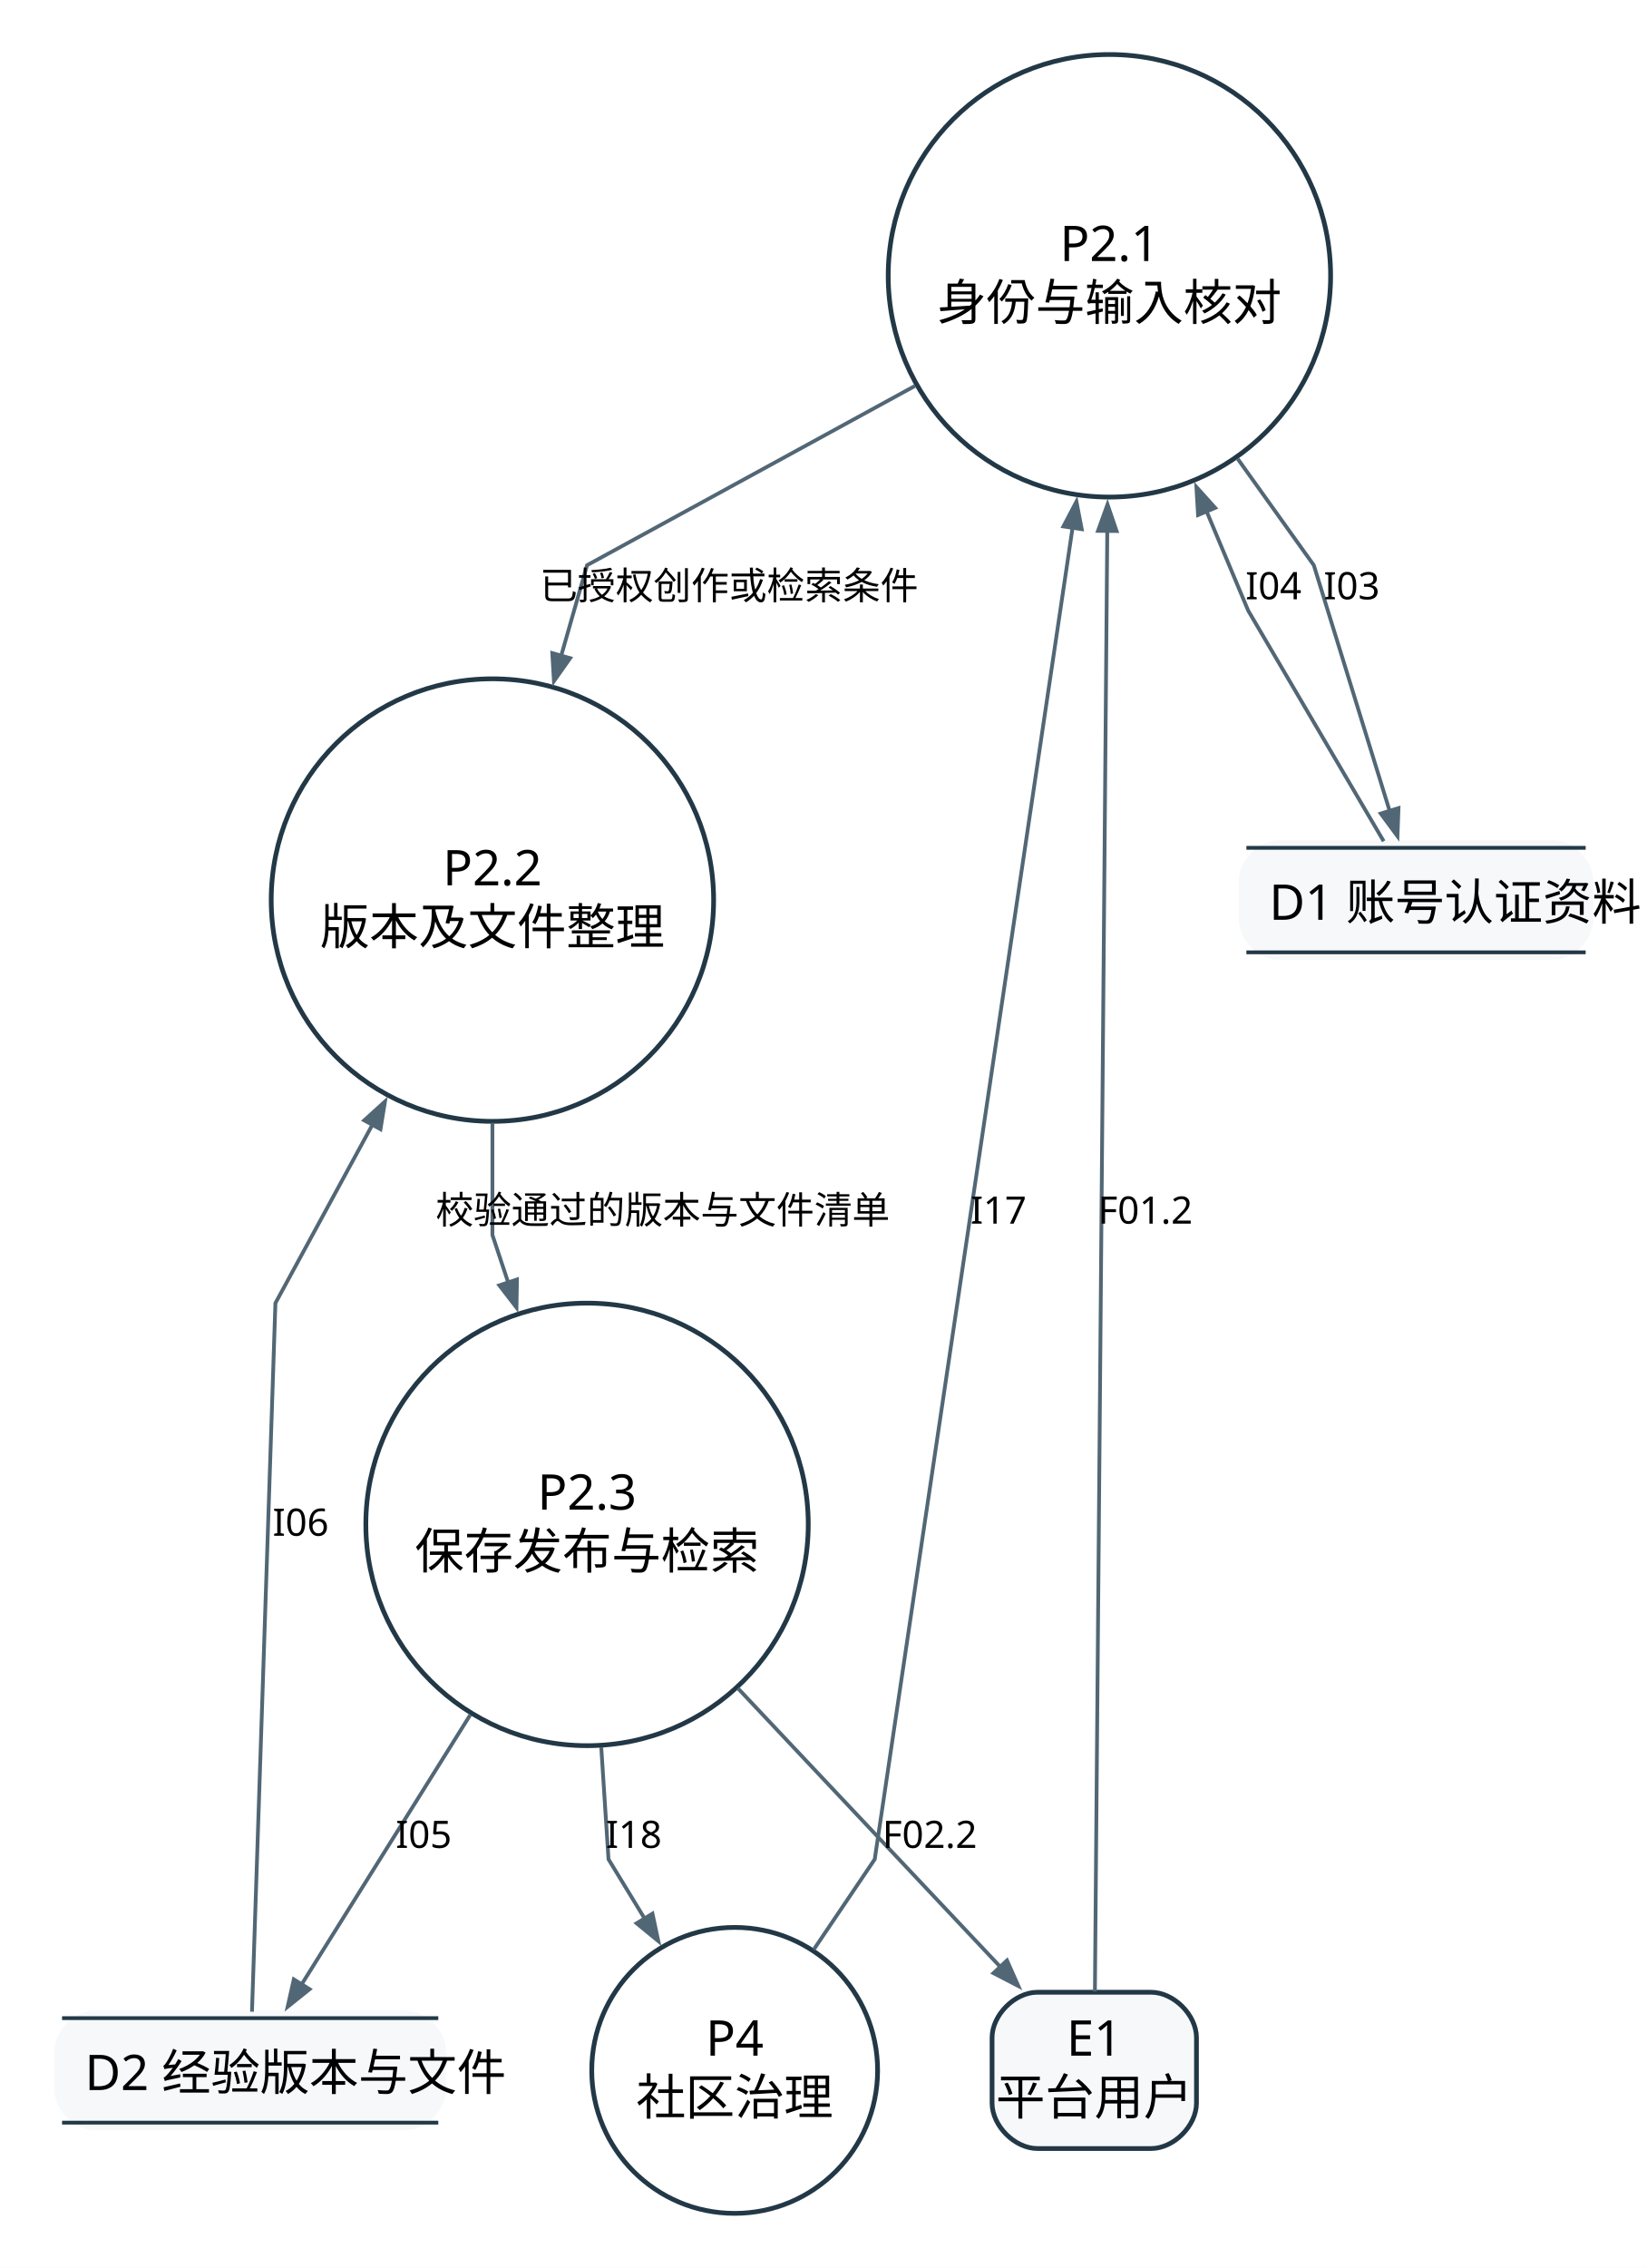
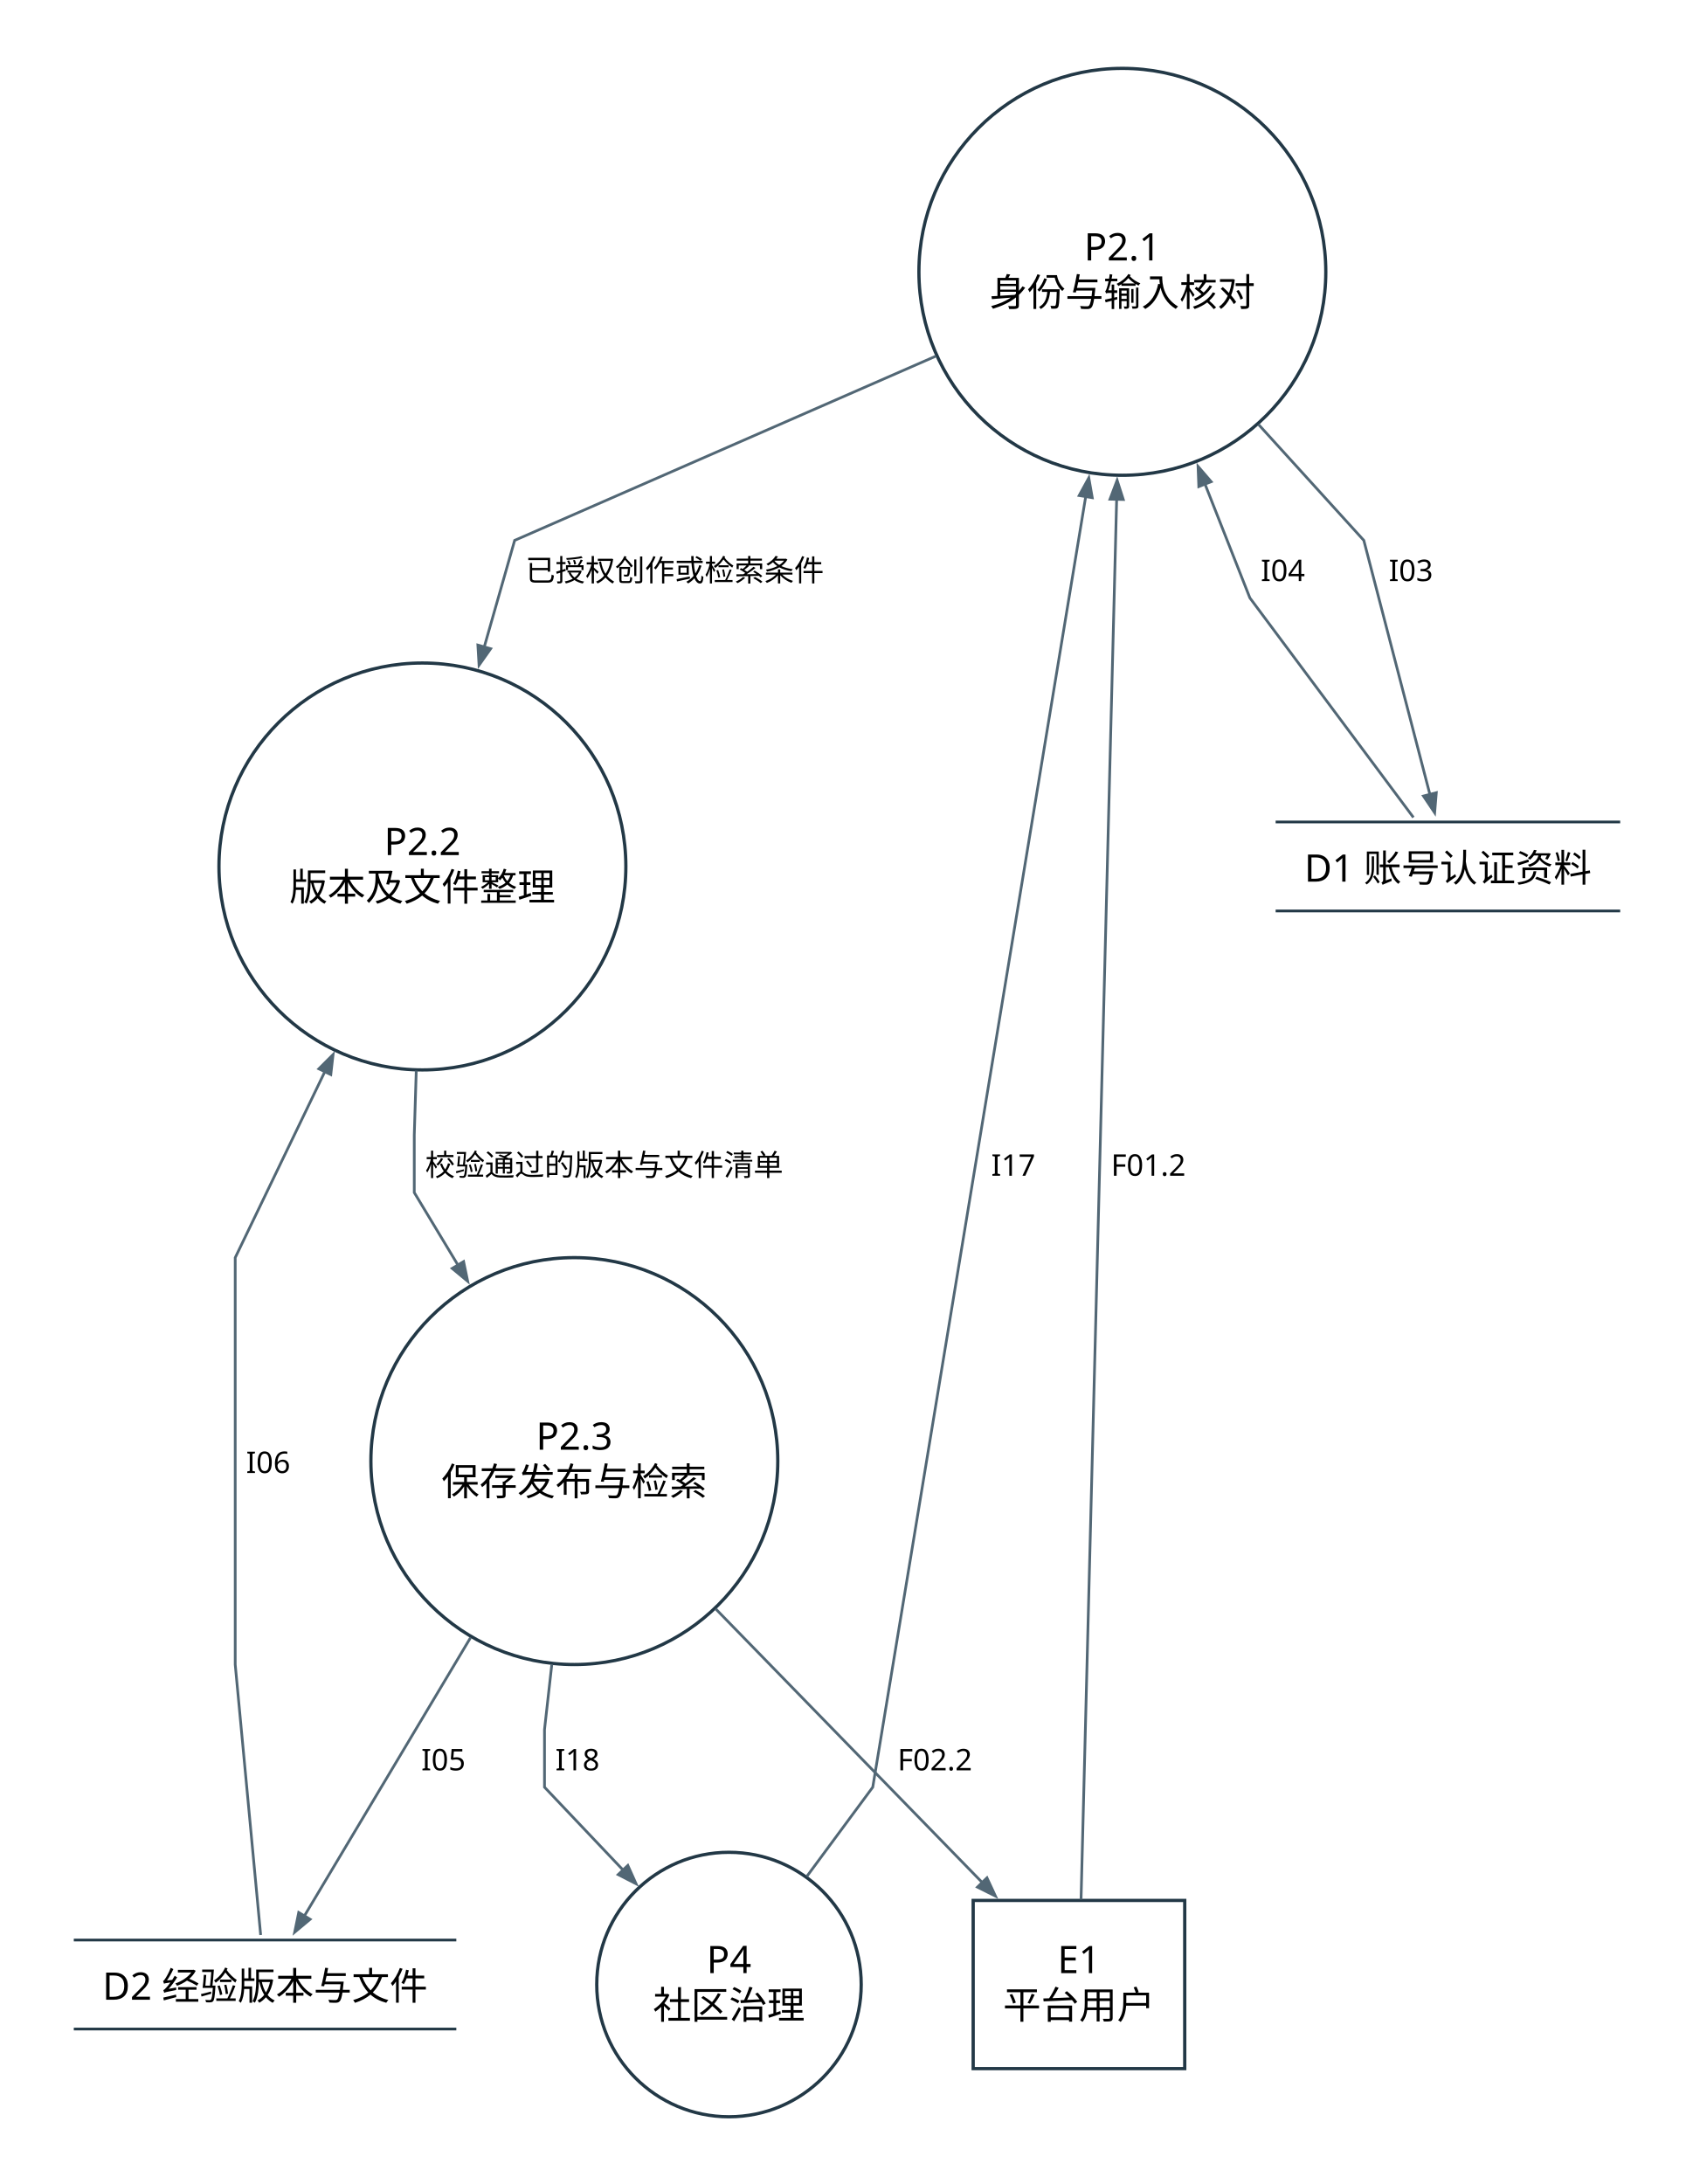
- <svg xmlns="http://www.w3.org/2000/svg" width="435pt" height="599pt" viewBox="0.00 0.00 435.00 599.00">
-   <g id="graph0" class="graph" transform="scale(1 1) rotate(0) translate(14.4 584.57)">
-     <polygon fill="white" stroke="none" points="-14.4,14.4 -14.4,-584.57 420.91,-584.57 420.91,14.4 -14.4,14.4" />
+ <svg xmlns="http://www.w3.org/2000/svg" width="624pt" height="805pt" viewBox="0.00 0.00 624.00 805.00">
+   <g id="graph0" class="graph" transform="scale(1 1) rotate(0) translate(25.2 780.22)">
+     <polygon fill="white" stroke="none" points="-25.2,25.2 -25.2,-780.22 599.2,-780.22 599.2,25.2 -25.2,25.2" />
    <g id="node1" class="node">
-       <ellipse fill="white" stroke="#223846" stroke-width="1.25" cx="278.69" cy="-511.73" rx="58.44" ry="58.44" />
-       <text xml:space="preserve" text-anchor="middle" x="278.69" y="-515.63" font-family="Microsoft YaHei" font-size="13.00">P2.1</text>
-       <text xml:space="preserve" text-anchor="middle" x="278.69" y="-500.03" font-family="Microsoft YaHei" font-size="13.00">身份与输入核对</text>
+       <ellipse fill="white" stroke="#223846" stroke-width="1.2" cx="388.5" cy="-680.03" rx="74.99" ry="74.99" />
+       <text xml:space="preserve" text-anchor="middle" x="388.5" y="-684.23" font-family="Microsoft YaHei" font-size="14.00">P2.1</text>
+       <text xml:space="preserve" text-anchor="middle" x="388.5" y="-667.43" font-family="Microsoft YaHei" font-size="14.00">身份与输入核对</text>
    </g>
    <g id="node2" class="node">
-       <ellipse fill="white" stroke="#223846" stroke-width="1.25" cx="115.69" cy="-346.85" rx="58.44" ry="58.44" />
-       <text xml:space="preserve" text-anchor="middle" x="115.69" y="-350.75" font-family="Microsoft YaHei" font-size="13.00">P2.2</text>
-       <text xml:space="preserve" text-anchor="middle" x="115.69" y="-335.15" font-family="Microsoft YaHei" font-size="13.00">版本及文件整理</text>
+       <ellipse fill="white" stroke="#223846" stroke-width="1.2" cx="130.5" cy="-460.85" rx="74.99" ry="74.99" />
+       <text xml:space="preserve" text-anchor="middle" x="130.5" y="-465.05" font-family="Microsoft YaHei" font-size="14.00">P2.2</text>
+       <text xml:space="preserve" text-anchor="middle" x="130.5" y="-448.25" font-family="Microsoft YaHei" font-size="14.00">版本及文件整理</text>
    </g>
    <g id="edge9" class="edge">
-       <path fill="none" stroke="#526775" d="M227.31,-482.64C188.07,-461.19 140.69,-435.29 140.69,-435.29 140.69,-435.29 137.7,-424.82 133.78,-411.12" />
-       <polygon fill="#526775" stroke="#526775" points="136.22,-410.74 131.94,-404.68 131.51,-412.08 136.22,-410.74" />
-       <text xml:space="preserve" text-anchor="middle" x="178.19" y="-426.29" font-family="Microsoft YaHei" font-size="10.00">已授权创作或检索条件</text>
+       <path fill="none" stroke="#526775" d="M319.77,-648.96C253.92,-620.16 164.5,-581.04 164.5,-581.04 164.5,-581.04 159.48,-563.43 153.29,-541.74" />
+       <polygon fill="#526775" stroke="#526775" points="155.66,-541.11 151.38,-535.05 150.94,-542.45 155.66,-541.11" />
+       <text xml:space="preserve" text-anchor="start" x="168.5" y="-566.04" font-family="Microsoft YaHei" font-size="11.00">已授权创作或检索条件</text>
    </g>
    <g id="node5" class="node">
-       <path fill="#f6f8fa" stroke="none" stroke-width="1.25" d="M395.98,-362.65C395.98,-362.65 323.41,-362.65 323.41,-362.65 318.14,-362.65 312.88,-357.38 312.88,-352.11 312.88,-352.11 312.88,-341.58 312.88,-341.58 312.88,-336.31 318.14,-331.05 323.41,-331.05 323.41,-331.05 395.98,-331.05 395.98,-331.05 401.25,-331.05 406.51,-336.31 406.51,-341.58 406.51,-341.58 406.51,-352.11 406.51,-352.11 406.51,-357.38 401.25,-362.65 395.98,-362.65" />
-       <polyline fill="none" stroke="#223846" points="314.88,-333.05 404.51,-333.05" />
-       <polyline fill="none" stroke="#223846" points="404.51,-360.65 314.88,-360.65" />
-       <text xml:space="preserve" text-anchor="start" x="320.88" y="-341.65" font-family="Microsoft YaHei" font-size="13.00">D1 账号认证资料</text>
+       <polygon fill="white" stroke="none" stroke-width="1.2" points="574,-479.25 443,-479.25 443,-442.45 574,-442.45 574,-479.25" />
+       <polyline fill="none" stroke="#223846" points="445.002,-444.45 571.998,-444.45" />
+       <polyline fill="none" stroke="#223846" points="445.002,-477.25 571.998,-477.25" />
+       <text xml:space="preserve" text-anchor="middle" x="508.5" y="-455.25" font-family="Microsoft YaHei" font-size="14.00">D1 账号认证资料</text>
    </g>
    <g id="edge3" class="edge">
-       <path fill="none" stroke="#526775" d="M312.59,-463.38C323.44,-448.22 332.69,-435.29 332.69,-435.29 332.69,-435.29 344.8,-396.07 352.8,-370.16" />
-       <polygon fill="#526775" stroke="#526775" points="355.06,-371.14 354.79,-363.73 350.38,-369.7 355.06,-371.14" />
-       <text xml:space="preserve" text-anchor="middle" x="342.7" y="-426.29" font-family="Microsoft YaHei" font-size="10.00">I03</text>
+       <path fill="none" stroke="#526775" d="M438.72,-623.73C458.91,-601.51 477.5,-581.04 477.5,-581.04 477.5,-581.04 492.84,-522.07 501.94,-487.09" />
+       <polygon fill="#526775" stroke="#526775" points="504.22,-488.04 503.61,-480.65 499.48,-486.81 504.22,-488.04" />
+       <text xml:space="preserve" text-anchor="start" x="486.7" y="-566.04" font-family="Microsoft YaHei" font-size="11.00">I03</text>
    </g>
    <g id="node3" class="node">
-       <ellipse fill="white" stroke="#223846" stroke-width="1.25" cx="140.69" cy="-181.96" rx="58.44" ry="58.44" />
-       <text xml:space="preserve" text-anchor="middle" x="140.69" y="-185.86" font-family="Microsoft YaHei" font-size="13.00">P2.3</text>
-       <text xml:space="preserve" text-anchor="middle" x="140.69" y="-170.26" font-family="Microsoft YaHei" font-size="13.00">保存发布与检索</text>
+       <ellipse fill="white" stroke="#223846" stroke-width="1.2" cx="186.5" cy="-241.68" rx="74.99" ry="74.99" />
+       <text xml:space="preserve" text-anchor="middle" x="186.5" y="-245.88" font-family="Microsoft YaHei" font-size="14.00">P2.3</text>
+       <text xml:space="preserve" text-anchor="middle" x="186.5" y="-229.08" font-family="Microsoft YaHei" font-size="14.00">保存发布与检索</text>
    </g>
    <g id="edge10" class="edge">
-       <path fill="none" stroke="#526775" d="M115.69,-288.01C115.69,-271.75 115.69,-258.4 115.69,-258.4 115.69,-258.4 117.43,-253.18 119.98,-245.48" />
-       <polygon fill="#526775" stroke="#526775" points="122.17,-246.64 122.05,-239.23 117.52,-245.1 122.17,-246.64" />
-       <text xml:space="preserve" text-anchor="middle" x="160.69" y="-261.4" font-family="Microsoft YaHei" font-size="10.00">校验通过的版本与文件清单</text>
+       <path fill="none" stroke="#526775" d="M128.23,-385.58C127.81,-371.92 127.5,-361.86 127.5,-361.86 127.5,-361.86 127.5,-340.66 127.5,-340.66 127.5,-340.66 134.47,-329.08 143.63,-313.88" />
+       <polygon fill="#526775" stroke="#526775" points="145.68,-315.22 147.19,-307.96 141.48,-312.7 145.68,-315.22" />
+       <text xml:space="preserve" text-anchor="start" x="131.5" y="-346.86" font-family="Microsoft YaHei" font-size="11.00">校验通过的版本与文件清单</text>
    </g>
    <g id="node4" class="node">
-       <path fill="#f6f8fa" stroke="#223846" stroke-width="1.25" d="M289.69,-58.4C289.69,-58.4 259.69,-58.4 259.69,-58.4 253.69,-58.4 247.69,-52.4 247.69,-46.4 247.69,-46.4 247.69,-29.12 247.69,-29.12 247.69,-23.12 253.69,-17.12 259.69,-17.12 259.69,-17.12 289.69,-17.12 289.69,-17.12 295.69,-17.12 301.69,-23.12 301.69,-29.12 301.69,-29.12 301.69,-46.4 301.69,-46.4 301.69,-52.4 295.69,-58.4 289.69,-58.4" />
-       <text xml:space="preserve" text-anchor="middle" x="274.69" y="-41.66" font-family="Microsoft YaHei" font-size="13.00">E1</text>
-       <text xml:space="preserve" text-anchor="middle" x="274.69" y="-26.06" font-family="Microsoft YaHei" font-size="13.00">平台用户</text>
+       <polygon fill="white" stroke="#223846" stroke-width="1.2" points="411.49,-79.74 333.51,-79.74 333.51,-17.75 411.49,-17.75 411.49,-79.74" />
+       <text xml:space="preserve" text-anchor="middle" x="372.5" y="-52.94" font-family="Microsoft YaHei" font-size="14.00">E1</text>
+       <text xml:space="preserve" text-anchor="middle" x="372.5" y="-36.14" font-family="Microsoft YaHei" font-size="14.00">平台用户</text>
    </g>
    <g id="edge2" class="edge">
-       <path fill="none" stroke="#526775" d="M180.54,-138.68C203.05,-114.79 230.49,-85.67 249.92,-65.05" />
-       <polygon fill="#526775" stroke="#526775" points="251.63,-66.81 254.64,-60.04 248.06,-63.45 251.63,-66.81" />
-       <text xml:space="preserve" text-anchor="middle" x="231.23" y="-96.52" font-family="Microsoft YaHei" font-size="10.00">F02.2</text>
+       <path fill="none" stroke="#526775" d="M238.56,-187.24C269.96,-155 309.15,-114.77 337.01,-86.18" />
+       <polygon fill="#526775" stroke="#526775" points="338.59,-88.07 341.72,-81.34 335.08,-84.65 338.59,-88.07" />
+       <text xml:space="preserve" text-anchor="start" x="305.63" y="-127.69" font-family="Microsoft YaHei" font-size="11.00">F02.2</text>
    </g>
    <g id="node6" class="node">
-       <path fill="#f6f8fa" stroke="none" stroke-width="1.25" d="M92.85,-53.56C92.85,-53.56 10.53,-53.56 10.53,-53.56 5.27,-53.56 0,-48.29 0,-43.03 0,-43.03 0,-32.49 0,-32.49 0,-27.23 5.27,-21.96 10.53,-21.96 10.53,-21.96 92.85,-21.96 92.85,-21.96 98.12,-21.96 103.39,-27.23 103.39,-32.49 103.39,-32.49 103.39,-43.03 103.39,-43.03 103.39,-48.29 98.12,-53.56 92.85,-53.56" />
-       <polyline fill="none" stroke="#223846" points="2,-23.96 101.39,-23.96" />
-       <polyline fill="none" stroke="#223846" points="101.39,-51.56 2,-51.56" />
-       <text xml:space="preserve" text-anchor="start" x="8" y="-32.56" font-family="Microsoft YaHei" font-size="13.00">D2 经验版本与文件</text>
+       <polygon fill="white" stroke="none" stroke-width="1.2" points="145,-67.14 0,-67.14 0,-30.34 145,-30.34 145,-67.14" />
+       <polyline fill="none" stroke="#223846" points="2,-32.34 143,-32.34" />
+       <polyline fill="none" stroke="#223846" points="2,-65.14 143,-65.14" />
+       <text xml:space="preserve" text-anchor="middle" x="72.5" y="-43.14" font-family="Microsoft YaHei" font-size="14.00">D2 经验版本与文件</text>
    </g>
    <g id="edge5" class="edge">
-       <path fill="none" stroke="#526775" d="M109.82,-131.63C94.57,-107.26 76.96,-79.13 65.16,-60.27" />
-       <polygon fill="#526775" stroke="#526775" points="67.38,-59.2 61.59,-54.56 63.22,-61.8 67.38,-59.2" />
-       <text xml:space="preserve" text-anchor="middle" x="97.53" y="-96.52" font-family="Microsoft YaHei" font-size="10.00">I05</text>
+       <path fill="none" stroke="#526775" d="M148.22,-176.57C127.15,-141.27 102.23,-99.53 86.89,-73.85" />
+       <polygon fill="#526775" stroke="#526775" points="89.11,-72.79 83.42,-68.04 84.91,-75.3 89.11,-72.79" />
+       <text xml:space="preserve" text-anchor="start" x="130.08" y="-127.69" font-family="Microsoft YaHei" font-size="11.00">I05</text>
    </g>
    <g id="node7" class="node">
-       <ellipse fill="white" stroke="#223846" stroke-width="1.25" cx="179.69" cy="-37.76" rx="37.76" ry="37.76" />
-       <text xml:space="preserve" text-anchor="middle" x="179.69" y="-41.66" font-family="Microsoft YaHei" font-size="13.00">P4</text>
-       <text xml:space="preserve" text-anchor="middle" x="179.69" y="-26.06" font-family="Microsoft YaHei" font-size="13.00">社区治理</text>
+       <ellipse fill="white" stroke="#223846" stroke-width="1.2" cx="243.5" cy="-48.74" rx="48.74" ry="48.74" />
+       <text xml:space="preserve" text-anchor="middle" x="243.5" y="-52.94" font-family="Microsoft YaHei" font-size="14.00">P4</text>
+       <text xml:space="preserve" text-anchor="middle" x="243.5" y="-36.14" font-family="Microsoft YaHei" font-size="14.00">社区治理</text>
    </g>
    <g id="edge8" class="edge">
-       <path fill="none" stroke="#526775" d="M144.44,-123.12C145.5,-106.86 146.36,-93.52 146.36,-93.52 146.36,-93.52 150.56,-86.62 155.98,-77.73" />
-       <polygon fill="#526775" stroke="#526775" points="157.97,-79.16 159.52,-71.91 153.79,-76.61 157.97,-79.16" />
-       <text xml:space="preserve" text-anchor="middle" x="153.03" y="-96.52" font-family="Microsoft YaHei" font-size="10.00">I18</text>
+       <path fill="none" stroke="#526775" d="M178.19,-166.66C176.64,-152.86 175.5,-142.69 175.5,-142.69 175.5,-142.69 175.5,-121.49 175.5,-121.49 175.5,-121.49 189.41,-106.81 204.65,-90.74" />
+       <polygon fill="#526775" stroke="#526775" points="206.22,-92.64 209.26,-85.87 202.66,-89.27 206.22,-92.64" />
+       <text xml:space="preserve" text-anchor="start" x="179.5" y="-127.69" font-family="Microsoft YaHei" font-size="11.00">I18</text>
    </g>
    <g id="edge1" class="edge">
-       <path fill="none" stroke="#526775" d="M274.86,-58.61C275.42,-124.14 277.21,-335.65 278.13,-444.56" />
-       <polygon fill="#526775" stroke="#526775" points="275.68,-444.37 278.19,-451.34 280.58,-444.32 275.68,-444.37" />
-       <text xml:space="preserve" text-anchor="middle" x="288.18" y="-261.4" font-family="Microsoft YaHei" font-size="10.00">F01.2</text>
+       <path fill="none" stroke="#526775" d="M373.27,-80.06C375.63,-172.81 382.8,-454.98 386.4,-596.4" />
+       <polygon fill="#526775" stroke="#526775" points="383.94,-596.23 386.57,-603.17 388.84,-596.11 383.94,-596.23" />
+       <text xml:space="preserve" text-anchor="start" x="384.32" y="-346.86" font-family="Microsoft YaHei" font-size="11.00">F01.2</text>
    </g>
    <g id="edge4" class="edge">
-       <path fill="none" stroke="#526775" d="M351.15,-362.39C338.27,-384.31 315.36,-423.29 315.36,-423.29 315.36,-423.29 310.45,-435 304.23,-449.84" />
-       <polygon fill="#526775" stroke="#526775" points="302.11,-448.55 301.67,-455.95 306.63,-450.44 302.11,-448.55" />
-       <text xml:space="preserve" text-anchor="middle" x="322.03" y="-426.29" font-family="Microsoft YaHei" font-size="10.00">I04</text>
+       <path fill="none" stroke="#526775" d="M495.78,-478.92C474.87,-506.99 435.5,-559.84 435.5,-559.84 435.5,-559.84 427.98,-578.92 418.95,-601.81" />
+       <polygon fill="#526775" stroke="#526775" points="416.68,-600.88 416.4,-608.29 421.24,-602.67 416.68,-600.88" />
+       <text xml:space="preserve" text-anchor="start" x="439.5" y="-566.04" font-family="Microsoft YaHei" font-size="11.00">I04</text>
    </g>
    <g id="edge6" class="edge">
-       <path fill="none" stroke="#526775" d="M52.17,-53.26C53.7,-99.5 58.36,-240.4 58.36,-240.4 58.36,-240.4 70.8,-263.28 84.09,-287.72" />
-       <polygon fill="#526775" stroke="#526775" points="81.82,-288.67 87.31,-293.65 86.12,-286.33 81.82,-288.67" />
-       <text xml:space="preserve" text-anchor="middle" x="65.03" y="-178.96" font-family="Microsoft YaHei" font-size="10.00">I06</text>
+       <path fill="none" stroke="#526775" d="M70.88,-67C67.82,-99.53 61.5,-166.69 61.5,-166.69 61.5,-166.69 61.5,-316.66 61.5,-316.66 61.5,-316.66 77.85,-350.6 94.64,-385.44" />
+       <polygon fill="#526775" stroke="#526775" points="92.32,-386.26 97.57,-391.51 96.73,-384.14 92.32,-386.26" />
+       <text xml:space="preserve" text-anchor="start" x="65.5" y="-237.28" font-family="Microsoft YaHei" font-size="11.00">I06</text>
    </g>
    <g id="edge7" class="edge">
-       <path fill="none" stroke="#526775" d="M200.57,-69.66C208.97,-82.08 216.69,-93.52 216.69,-93.52 216.69,-93.52 251.53,-327.94 268.98,-445.35" />
-       <polygon fill="#526775" stroke="#526775" points="266.53,-445.53 269.98,-452.1 271.38,-444.81 266.53,-445.53" />
-       <text xml:space="preserve" text-anchor="middle" x="249.37" y="-261.4" font-family="Microsoft YaHei" font-size="10.00">I17</text>
+       <path fill="none" stroke="#526775" d="M272.17,-88.56C284.66,-105.46 296.5,-121.49 296.5,-121.49 296.5,-121.49 349.48,-442.58 375.03,-597.42" />
+       <polygon fill="#526775" stroke="#526775" points="372.57,-597.57 376.13,-604.07 377.41,-596.77 372.57,-597.57" />
+       <text xml:space="preserve" text-anchor="start" x="340.15" y="-346.86" font-family="Microsoft YaHei" font-size="11.00">I17</text>
    </g>
  </g>
</svg>
